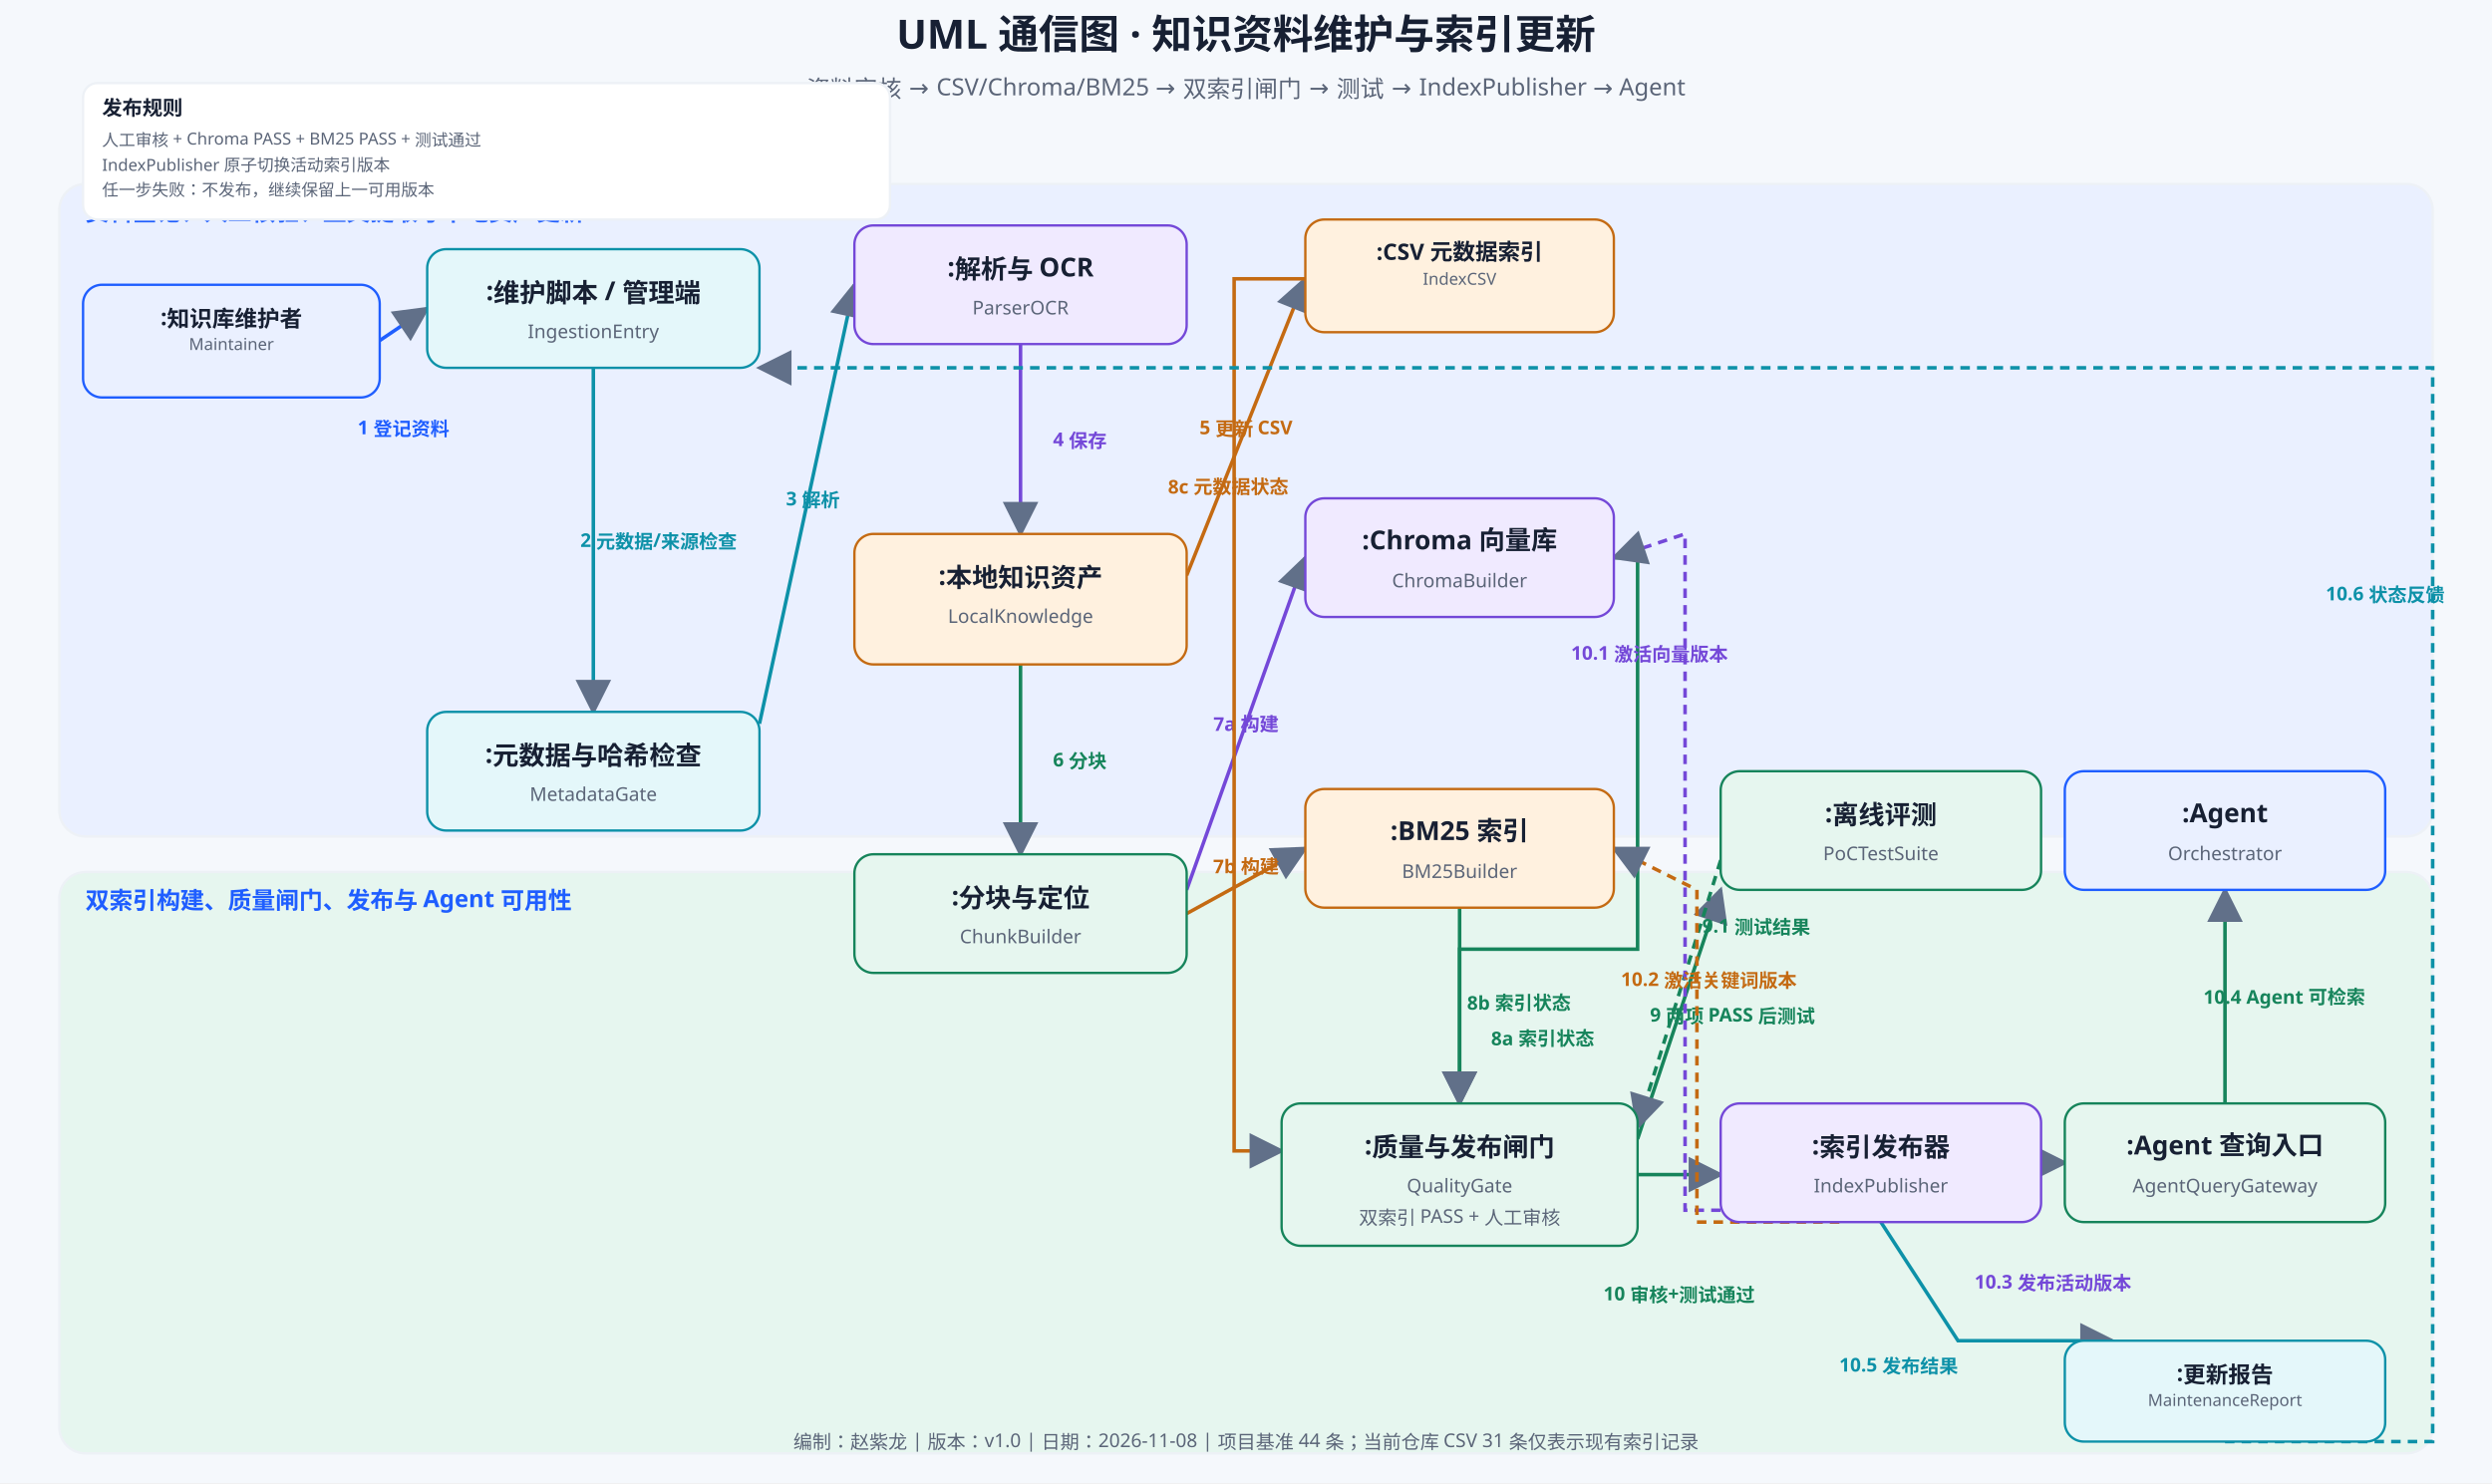
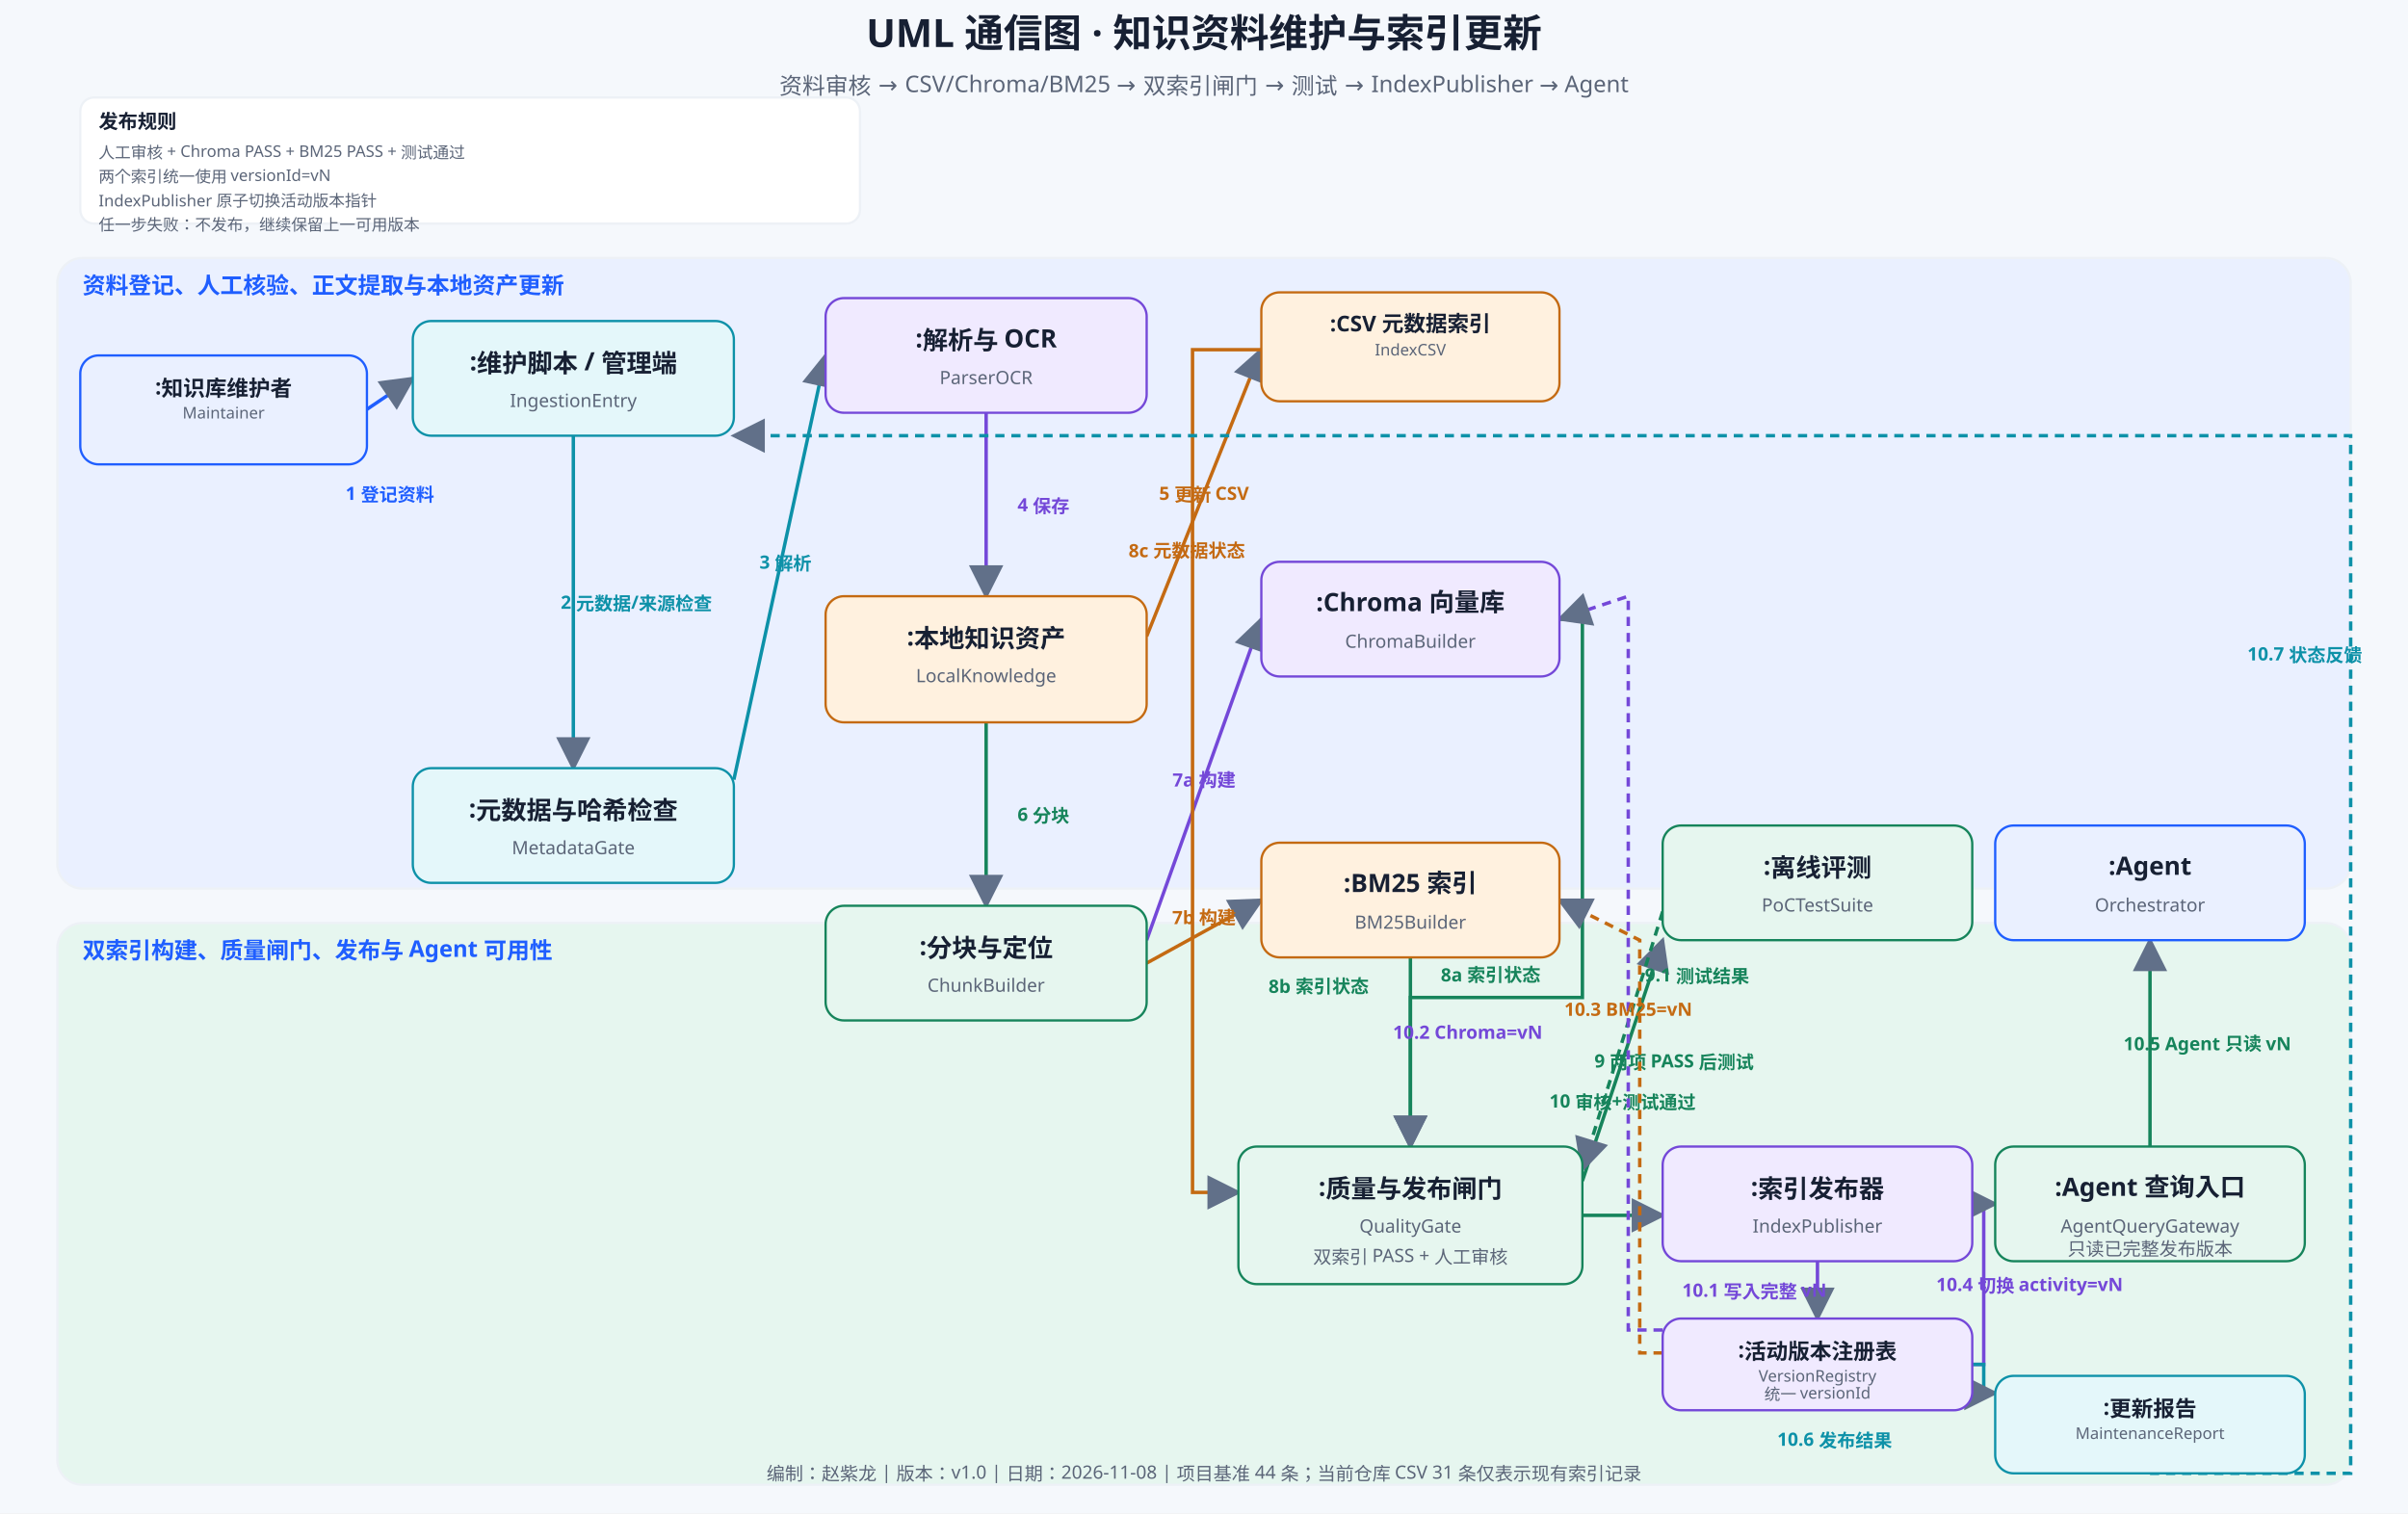
- <svg xmlns="http://www.w3.org/2000/svg" width="2100" height="1250" viewBox="0 0 2100 1250">
+ <svg xmlns="http://www.w3.org/2000/svg" width="2100" height="1320" viewBox="0 0 2100 1320">
  <style>text{font-family:'Microsoft YaHei',sans-serif}</style>
  <defs>
    <marker id="arrow" markerWidth="10" markerHeight="10" refX="9" refY="5" orient="auto-start-reverse">
      <path d="M0 0 L10 5 L0 10 z" fill="#617089" />
    </marker>
  </defs>
-   <rect width="2100" height="1250" fill="#F5F8FC" />
-   <rect x="50" y="155" width="2000" height="550" rx="22" fill="#EAF0FF" stroke="#EDF1F6" stroke-width="2" />
-   <text x="72" y="186" font-size="20" font-weight="700" fill="#1F5EFF">资料登记、人工核验、正文提取与本地资产更新</text>
-   <rect x="50" y="735" width="2000" height="490" rx="22" fill="#E6F6EF" stroke="#EDF1F6" stroke-width="2" />
-   <text x="72" y="766" font-size="20" font-weight="700" fill="#1F5EFF">双索引构建、质量闸门、发布与 Agent 可用性</text>
-   <polyline points="320,287 360,260" fill="none" stroke="#1F5EFF" stroke-width="3" marker-end="url(#arrow)" />
-   <text x="340" y="366" text-anchor="middle" font-size="16" font-weight="700" fill="#1F5EFF">1 登记资料</text>
-   <polyline points="500,310 500,600" fill="none" stroke="#0D91A8" stroke-width="3" marker-end="url(#arrow)" />
-   <text x="555" y="461" text-anchor="middle" font-size="16" font-weight="700" fill="#0D91A8">2 元数据/来源检查</text>
-   <polyline points="640,610 720,240" fill="none" stroke="#0D91A8" stroke-width="3" marker-end="url(#arrow)" />
-   <text x="685" y="426" text-anchor="middle" font-size="16" font-weight="700" fill="#0D91A8">3 解析</text>
-   <polyline points="860,290 860,450" fill="none" stroke="#7448D8" stroke-width="3" marker-end="url(#arrow)" />
-   <text x="910" y="376" text-anchor="middle" font-size="16" font-weight="700" fill="#7448D8">4 保存</text>
-   <polyline points="1000,485 1100,235" fill="none" stroke="#C46A12" stroke-width="3" marker-end="url(#arrow)" />
-   <text x="1050" y="366" text-anchor="middle" font-size="16" font-weight="700" fill="#C46A12">5 更新 CSV</text>
-   <polyline points="860,560 860,720" fill="none" stroke="#16845B" stroke-width="3" marker-end="url(#arrow)" />
-   <text x="910" y="646" text-anchor="middle" font-size="16" font-weight="700" fill="#16845B">6 分块</text>
-   <polyline points="1000,750 1100,470" fill="none" stroke="#7448D8" stroke-width="3" marker-end="url(#arrow)" />
-   <text x="1050" y="616" text-anchor="middle" font-size="16" font-weight="700" fill="#7448D8">7a 构建</text>
-   <polyline points="1000,770 1100,715" fill="none" stroke="#C46A12" stroke-width="3" marker-end="url(#arrow)" />
-   <text x="1050" y="736" text-anchor="middle" font-size="16" font-weight="700" fill="#C46A12">7b 构建</text>
-   <polyline points="1360,470 1380,470 1380,800 1230,800 1230,930" fill="none" stroke="#16845B" stroke-width="3" marker-end="url(#arrow)" />
-   <text x="1300" y="881" text-anchor="middle" font-size="16" font-weight="700" fill="#16845B">8a 索引状态</text>
-   <polyline points="1230,765 1230,930" fill="none" stroke="#16845B" stroke-width="3" marker-end="url(#arrow)" />
-   <text x="1280" y="851" text-anchor="middle" font-size="16" font-weight="700" fill="#16845B">8b 索引状态</text>
-   <polyline points="1100,235 1040,235 1040,970 1080,970" fill="none" stroke="#C46A12" stroke-width="3" marker-end="url(#arrow)" />
-   <text x="1035" y="416" text-anchor="middle" font-size="16" font-weight="700" fill="#C46A12">8c 元数据状态</text>
-   <polyline points="1380,960 1450,750" fill="none" stroke="#16845B" stroke-width="3" marker-end="url(#arrow)" />
-   <text x="1460" y="861" text-anchor="middle" font-size="16" font-weight="700" fill="#16845B">9 两项 PASS 后测试</text>
-   <polyline points="1450,725 1380,950" fill="none" stroke="#16845B" stroke-width="3" stroke-dasharray="8 6" marker-end="url(#arrow)" />
-   <text x="1480" y="786" text-anchor="middle" font-size="16" font-weight="700" fill="#16845B">9.1 测试结果</text>
-   <polyline points="1380,990 1450,990" fill="none" stroke="#16845B" stroke-width="3" marker-end="url(#arrow)" />
-   <text x="1415" y="1096" text-anchor="middle" font-size="16" font-weight="700" fill="#16845B">10 审核+测试通过</text>
-   <polyline points="1450,1020 1420,1020 1420,450 1360,470" fill="none" stroke="#7448D8" stroke-width="3" stroke-dasharray="8 6" marker-end="url(#arrow)" />
-   <text x="1390" y="556" text-anchor="middle" font-size="16" font-weight="700" fill="#7448D8">10.1 激活向量版本</text>
-   <polyline points="1550,1030 1430,1030 1430,750 1360,715" fill="none" stroke="#C46A12" stroke-width="3" stroke-dasharray="8 6" marker-end="url(#arrow)" />
-   <text x="1440" y="831" text-anchor="middle" font-size="16" font-weight="700" fill="#C46A12">10.2 激活关键词版本</text>
-   <polyline points="1720,980 1740,980" fill="none" stroke="#7448D8" stroke-width="3" marker-end="url(#arrow)" />
-   <text x="1730" y="1086" text-anchor="middle" font-size="16" font-weight="700" fill="#7448D8">10.3 发布活动版本</text>
-   <polyline points="1875,930 1875,750" fill="none" stroke="#16845B" stroke-width="3" marker-end="url(#arrow)" />
-   <text x="1925" y="846" text-anchor="middle" font-size="16" font-weight="700" fill="#16845B">10.4 Agent 可检索</text>
-   <polyline points="1585,1030 1650,1130 1780,1130" fill="none" stroke="#0D91A8" stroke-width="3" marker-end="url(#arrow)" />
-   <text x="1600" y="1156" text-anchor="middle" font-size="16" font-weight="700" fill="#0D91A8">10.5 发布结果</text>
-   <polyline points="1875,1215 2050,1215 2050,310 640,310" fill="none" stroke="#0D91A8" stroke-width="3" stroke-dasharray="8 6" marker-end="url(#arrow)" />
-   <text x="2010" y="506" text-anchor="middle" font-size="16" font-weight="700" fill="#0D91A8">10.6 状态反馈</text>
-   <rect x="70" y="240" width="250" height="95" rx="16" fill="#EAF0FF" stroke="#1F5EFF" stroke-width="2" />
-   <text x="195.0" y="274" text-anchor="middle" font-size="19" font-weight="700" fill="#172033">:知识库维护者</text>
-   <text x="195.0" y="295" text-anchor="middle" font-size="14" fill="#5B6578">Maintainer</text>
-   <rect x="360" y="210" width="280" height="100" rx="16" fill="#E4F7FA" stroke="#0D91A8" stroke-width="2" />
-   <text x="500.0" y="253" text-anchor="middle" font-size="22" font-weight="700" fill="#172033">:维护脚本 / 管理端</text>
-   <text x="500.0" y="285" text-anchor="middle" font-size="16" fill="#5B6578">IngestionEntry</text>
-   <rect x="360" y="600" width="280" height="100" rx="16" fill="#E4F7FA" stroke="#0D91A8" stroke-width="2" />
-   <text x="500.0" y="643" text-anchor="middle" font-size="22" font-weight="700" fill="#172033">:元数据与哈希检查</text>
-   <text x="500.0" y="675" text-anchor="middle" font-size="16" fill="#5B6578">MetadataGate</text>
-   <rect x="720" y="190" width="280" height="100" rx="16" fill="#F0EAFF" stroke="#7448D8" stroke-width="2" />
-   <text x="860.0" y="233" text-anchor="middle" font-size="22" font-weight="700" fill="#172033">:解析与 OCR</text>
-   <text x="860.0" y="265" text-anchor="middle" font-size="16" fill="#5B6578">ParserOCR</text>
-   <rect x="720" y="450" width="280" height="110" rx="16" fill="#FFF1DF" stroke="#C46A12" stroke-width="2" />
-   <text x="860.0" y="493" text-anchor="middle" font-size="22" font-weight="700" fill="#172033">:本地知识资产</text>
-   <text x="860.0" y="525" text-anchor="middle" font-size="16" fill="#5B6578">LocalKnowledge</text>
-   <rect x="720" y="720" width="280" height="100" rx="16" fill="#E6F6EF" stroke="#16845B" stroke-width="2" />
-   <text x="860.0" y="763" text-anchor="middle" font-size="22" font-weight="700" fill="#172033">:分块与定位</text>
-   <text x="860.0" y="795" text-anchor="middle" font-size="16" fill="#5B6578">ChunkBuilder</text>
-   <rect x="1100" y="185" width="260" height="95" rx="16" fill="#FFF1DF" stroke="#C46A12" stroke-width="2" />
-   <text x="1230.0" y="219" text-anchor="middle" font-size="19" font-weight="700" fill="#172033">:CSV 元数据索引</text>
-   <text x="1230.0" y="240" text-anchor="middle" font-size="14" fill="#5B6578">IndexCSV</text>
-   <rect x="1100" y="420" width="260" height="100" rx="16" fill="#F0EAFF" stroke="#7448D8" stroke-width="2" />
-   <text x="1230.0" y="463" text-anchor="middle" font-size="22" font-weight="700" fill="#172033">:Chroma 向量库</text>
-   <text x="1230.0" y="495" text-anchor="middle" font-size="16" fill="#5B6578">ChromaBuilder</text>
-   <rect x="1100" y="665" width="260" height="100" rx="16" fill="#FFF1DF" stroke="#C46A12" stroke-width="2" />
-   <text x="1230.0" y="708" text-anchor="middle" font-size="22" font-weight="700" fill="#172033">:BM25 索引</text>
-   <text x="1230.0" y="740" text-anchor="middle" font-size="16" fill="#5B6578">BM25Builder</text>
-   <rect x="1080" y="930" width="300" height="120" rx="16" fill="#E6F6EF" stroke="#16845B" stroke-width="2" />
-   <text x="1230.0" y="973" text-anchor="middle" font-size="22" font-weight="700" fill="#172033">:质量与发布闸门</text>
-   <text x="1230.0" y="1005" text-anchor="middle" font-size="16" fill="#5B6578">QualityGate</text>
-   <text x="1230.0" y="1032" text-anchor="middle" font-size="16" fill="#5B6578">双索引 PASS + 人工审核</text>
-   <rect x="1450" y="650" width="270" height="100" rx="16" fill="#E6F6EF" stroke="#16845B" stroke-width="2" />
-   <text x="1585.0" y="693" text-anchor="middle" font-size="22" font-weight="700" fill="#172033">:离线评测</text>
-   <text x="1585.0" y="725" text-anchor="middle" font-size="16" fill="#5B6578">PoCTestSuite</text>
-   <rect x="1450" y="930" width="270" height="100" rx="16" fill="#F0EAFF" stroke="#7448D8" stroke-width="2" />
-   <text x="1585.0" y="973" text-anchor="middle" font-size="22" font-weight="700" fill="#172033">:索引发布器</text>
-   <text x="1585.0" y="1005" text-anchor="middle" font-size="16" fill="#5B6578">IndexPublisher</text>
-   <rect x="1740" y="930" width="270" height="100" rx="16" fill="#E6F6EF" stroke="#16845B" stroke-width="2" />
-   <text x="1875.0" y="973" text-anchor="middle" font-size="22" font-weight="700" fill="#172033">:Agent 查询入口</text>
-   <text x="1875.0" y="1005" text-anchor="middle" font-size="16" fill="#5B6578">AgentQueryGateway</text>
-   <rect x="1740" y="650" width="270" height="100" rx="16" fill="#EAF0FF" stroke="#1F5EFF" stroke-width="2" />
-   <text x="1875.0" y="693" text-anchor="middle" font-size="22" font-weight="700" fill="#172033">:Agent</text>
-   <text x="1875.0" y="725" text-anchor="middle" font-size="16" fill="#5B6578">Orchestrator</text>
-   <rect x="1740" y="1130" width="270" height="85" rx="16" fill="#E4F7FA" stroke="#0D91A8" stroke-width="2" />
-   <text x="1875.0" y="1164" text-anchor="middle" font-size="19" font-weight="700" fill="#172033">:更新报告</text>
-   <text x="1875.0" y="1185" text-anchor="middle" font-size="14" fill="#5B6578">MaintenanceReport</text>
+   <rect width="2100" height="1320" fill="#F5F8FC" />
+   <rect x="50" y="225" width="2000" height="550" rx="22" fill="#EAF0FF" stroke="#EDF1F6" stroke-width="2" />
+   <text x="72" y="256" font-size="20" font-weight="700" fill="#1F5EFF">资料登记、人工核验、正文提取与本地资产更新</text>
+   <rect x="50" y="805" width="2000" height="490" rx="22" fill="#E6F6EF" stroke="#EDF1F6" stroke-width="2" />
+   <text x="72" y="836" font-size="20" font-weight="700" fill="#1F5EFF">双索引构建、质量闸门、发布与 Agent 可用性</text>
+   <polyline points="320,357 360,330" fill="none" stroke="#1F5EFF" stroke-width="3" marker-end="url(#arrow)" />
+   <text x="340" y="436" text-anchor="middle" font-size="16" font-weight="700" fill="#1F5EFF">1 登记资料</text>
+   <polyline points="500,380 500,670" fill="none" stroke="#0D91A8" stroke-width="3" marker-end="url(#arrow)" />
+   <text x="555" y="531" text-anchor="middle" font-size="16" font-weight="700" fill="#0D91A8">2 元数据/来源检查</text>
+   <polyline points="640,680 720,310" fill="none" stroke="#0D91A8" stroke-width="3" marker-end="url(#arrow)" />
+   <text x="685" y="496" text-anchor="middle" font-size="16" font-weight="700" fill="#0D91A8">3 解析</text>
+   <polyline points="860,360 860,520" fill="none" stroke="#7448D8" stroke-width="3" marker-end="url(#arrow)" />
+   <text x="910" y="446" text-anchor="middle" font-size="16" font-weight="700" fill="#7448D8">4 保存</text>
+   <polyline points="1000,555 1100,305" fill="none" stroke="#C46A12" stroke-width="3" marker-end="url(#arrow)" />
+   <text x="1050" y="436" text-anchor="middle" font-size="16" font-weight="700" fill="#C46A12">5 更新 CSV</text>
+   <polyline points="860,630 860,790" fill="none" stroke="#16845B" stroke-width="3" marker-end="url(#arrow)" />
+   <text x="910" y="716" text-anchor="middle" font-size="16" font-weight="700" fill="#16845B">6 分块</text>
+   <polyline points="1000,820 1100,540" fill="none" stroke="#7448D8" stroke-width="3" marker-end="url(#arrow)" />
+   <text x="1050" y="686" text-anchor="middle" font-size="16" font-weight="700" fill="#7448D8">7a 构建</text>
+   <polyline points="1000,840 1100,785" fill="none" stroke="#C46A12" stroke-width="3" marker-end="url(#arrow)" />
+   <text x="1050" y="806" text-anchor="middle" font-size="16" font-weight="700" fill="#C46A12">7b 构建</text>
+   <polyline points="1360,540 1380,540 1380,870 1230,870 1230,1000" fill="none" stroke="#16845B" stroke-width="3" marker-end="url(#arrow)" />
+   <text x="1300" y="856" text-anchor="middle" font-size="16" font-weight="700" fill="#16845B">8a 索引状态</text>
+   <polyline points="1230,835 1230,1000" fill="none" stroke="#16845B" stroke-width="3" marker-end="url(#arrow)" />
+   <text x="1150" y="866" text-anchor="middle" font-size="16" font-weight="700" fill="#16845B">8b 索引状态</text>
+   <polyline points="1100,305 1040,305 1040,1040 1080,1040" fill="none" stroke="#C46A12" stroke-width="3" marker-end="url(#arrow)" />
+   <text x="1035" y="486" text-anchor="middle" font-size="16" font-weight="700" fill="#C46A12">8c 元数据状态</text>
+   <polyline points="1380,1030 1450,820" fill="none" stroke="#16845B" stroke-width="3" marker-end="url(#arrow)" />
+   <text x="1460" y="931" text-anchor="middle" font-size="16" font-weight="700" fill="#16845B">9 两项 PASS 后测试</text>
+   <polyline points="1450,795 1380,1020" fill="none" stroke="#16845B" stroke-width="3" stroke-dasharray="8 6" marker-end="url(#arrow)" />
+   <text x="1480" y="856" text-anchor="middle" font-size="16" font-weight="700" fill="#16845B">9.1 测试结果</text>
+   <polyline points="1380,1060 1450,1060" fill="none" stroke="#16845B" stroke-width="3" marker-end="url(#arrow)" />
+   <text x="1415" y="966" text-anchor="middle" font-size="16" font-weight="700" fill="#16845B">10 审核+测试通过</text>
+   <polyline points="1585,1100 1585,1150" fill="none" stroke="#7448D8" stroke-width="3" marker-end="url(#arrow)" />
+   <text x="1530" y="1131" text-anchor="middle" font-size="16" font-weight="700" fill="#7448D8">10.1 写入完整 vN</text>
+   <polyline points="1450,1160 1420,1160 1420,520 1360,540" fill="none" stroke="#7448D8" stroke-width="3" stroke-dasharray="8 6" marker-end="url(#arrow)" />
+   <text x="1280" y="906" text-anchor="middle" font-size="16" font-weight="700" fill="#7448D8">10.2 Chroma=vN</text>
+   <polyline points="1450,1180 1430,1180 1430,820 1360,785" fill="none" stroke="#C46A12" stroke-width="3" stroke-dasharray="8 6" marker-end="url(#arrow)" />
+   <text x="1420" y="886" text-anchor="middle" font-size="16" font-weight="700" fill="#C46A12">10.3 BM25=vN</text>
+   <polyline points="1720,1190 1730,1190 1730,1050 1740,1050" fill="none" stroke="#7448D8" stroke-width="3" marker-end="url(#arrow)" />
+   <text x="1770" y="1126" text-anchor="middle" font-size="16" font-weight="700" fill="#7448D8">10.4 切换 activity=vN</text>
+   <polyline points="1875,1000 1875,820" fill="none" stroke="#16845B" stroke-width="3" marker-end="url(#arrow)" />
+   <text x="1925" y="916" text-anchor="middle" font-size="16" font-weight="700" fill="#16845B">10.5 Agent 只读 vN</text>
+   <polyline points="1720,1190 1730,1190 1730,1215 1740,1215" fill="none" stroke="#0D91A8" stroke-width="3" marker-end="url(#arrow)" />
+   <text x="1600" y="1261" text-anchor="middle" font-size="16" font-weight="700" fill="#0D91A8">10.6 发布结果</text>
+   <polyline points="1875,1285 2050,1285 2050,380 640,380" fill="none" stroke="#0D91A8" stroke-width="3" stroke-dasharray="8 6" marker-end="url(#arrow)" />
+   <text x="2010" y="576" text-anchor="middle" font-size="16" font-weight="700" fill="#0D91A8">10.7 状态反馈</text>
+   <rect x="70" y="310" width="250" height="95" rx="16" fill="#EAF0FF" stroke="#1F5EFF" stroke-width="2" />
+   <text x="195.0" y="344" text-anchor="middle" font-size="19" font-weight="700" fill="#172033">:知识库维护者</text>
+   <text x="195.0" y="365" text-anchor="middle" font-size="14" fill="#5B6578">Maintainer</text>
+   <rect x="360" y="280" width="280" height="100" rx="16" fill="#E4F7FA" stroke="#0D91A8" stroke-width="2" />
+   <text x="500.0" y="323" text-anchor="middle" font-size="22" font-weight="700" fill="#172033">:维护脚本 / 管理端</text>
+   <text x="500.0" y="355" text-anchor="middle" font-size="16" fill="#5B6578">IngestionEntry</text>
+   <rect x="360" y="670" width="280" height="100" rx="16" fill="#E4F7FA" stroke="#0D91A8" stroke-width="2" />
+   <text x="500.0" y="713" text-anchor="middle" font-size="22" font-weight="700" fill="#172033">:元数据与哈希检查</text>
+   <text x="500.0" y="745" text-anchor="middle" font-size="16" fill="#5B6578">MetadataGate</text>
+   <rect x="720" y="260" width="280" height="100" rx="16" fill="#F0EAFF" stroke="#7448D8" stroke-width="2" />
+   <text x="860.0" y="303" text-anchor="middle" font-size="22" font-weight="700" fill="#172033">:解析与 OCR</text>
+   <text x="860.0" y="335" text-anchor="middle" font-size="16" fill="#5B6578">ParserOCR</text>
+   <rect x="720" y="520" width="280" height="110" rx="16" fill="#FFF1DF" stroke="#C46A12" stroke-width="2" />
+   <text x="860.0" y="563" text-anchor="middle" font-size="22" font-weight="700" fill="#172033">:本地知识资产</text>
+   <text x="860.0" y="595" text-anchor="middle" font-size="16" fill="#5B6578">LocalKnowledge</text>
+   <rect x="720" y="790" width="280" height="100" rx="16" fill="#E6F6EF" stroke="#16845B" stroke-width="2" />
+   <text x="860.0" y="833" text-anchor="middle" font-size="22" font-weight="700" fill="#172033">:分块与定位</text>
+   <text x="860.0" y="865" text-anchor="middle" font-size="16" fill="#5B6578">ChunkBuilder</text>
+   <rect x="1100" y="255" width="260" height="95" rx="16" fill="#FFF1DF" stroke="#C46A12" stroke-width="2" />
+   <text x="1230.0" y="289" text-anchor="middle" font-size="19" font-weight="700" fill="#172033">:CSV 元数据索引</text>
+   <text x="1230.0" y="310" text-anchor="middle" font-size="14" fill="#5B6578">IndexCSV</text>
+   <rect x="1100" y="490" width="260" height="100" rx="16" fill="#F0EAFF" stroke="#7448D8" stroke-width="2" />
+   <text x="1230.0" y="533" text-anchor="middle" font-size="22" font-weight="700" fill="#172033">:Chroma 向量库</text>
+   <text x="1230.0" y="565" text-anchor="middle" font-size="16" fill="#5B6578">ChromaBuilder</text>
+   <rect x="1100" y="735" width="260" height="100" rx="16" fill="#FFF1DF" stroke="#C46A12" stroke-width="2" />
+   <text x="1230.0" y="778" text-anchor="middle" font-size="22" font-weight="700" fill="#172033">:BM25 索引</text>
+   <text x="1230.0" y="810" text-anchor="middle" font-size="16" fill="#5B6578">BM25Builder</text>
+   <rect x="1080" y="1000" width="300" height="120" rx="16" fill="#E6F6EF" stroke="#16845B" stroke-width="2" />
+   <text x="1230.0" y="1043" text-anchor="middle" font-size="22" font-weight="700" fill="#172033">:质量与发布闸门</text>
+   <text x="1230.0" y="1075" text-anchor="middle" font-size="16" fill="#5B6578">QualityGate</text>
+   <text x="1230.0" y="1102" text-anchor="middle" font-size="16" fill="#5B6578">双索引 PASS + 人工审核</text>
+   <rect x="1450" y="720" width="270" height="100" rx="16" fill="#E6F6EF" stroke="#16845B" stroke-width="2" />
+   <text x="1585.0" y="763" text-anchor="middle" font-size="22" font-weight="700" fill="#172033">:离线评测</text>
+   <text x="1585.0" y="795" text-anchor="middle" font-size="16" fill="#5B6578">PoCTestSuite</text>
+   <rect x="1450" y="1000" width="270" height="100" rx="16" fill="#F0EAFF" stroke="#7448D8" stroke-width="2" />
+   <text x="1585.0" y="1043" text-anchor="middle" font-size="22" font-weight="700" fill="#172033">:索引发布器</text>
+   <text x="1585.0" y="1075" text-anchor="middle" font-size="16" fill="#5B6578">IndexPublisher</text>
+   <rect x="1450" y="1150" width="270" height="80" rx="16" fill="#F0EAFF" stroke="#7448D8" stroke-width="2" />
+   <text x="1585.0" y="1184" text-anchor="middle" font-size="19" font-weight="700" fill="#172033">:活动版本注册表</text>
+   <text x="1585.0" y="1205" text-anchor="middle" font-size="14" fill="#5B6578">VersionRegistry</text>
+   <text x="1585.0" y="1221" text-anchor="middle" font-size="14" fill="#5B6578">统一 versionId</text>
+   <rect x="1740" y="1000" width="270" height="100" rx="16" fill="#E6F6EF" stroke="#16845B" stroke-width="2" />
+   <text x="1875.0" y="1043" text-anchor="middle" font-size="22" font-weight="700" fill="#172033">:Agent 查询入口</text>
+   <text x="1875.0" y="1075" text-anchor="middle" font-size="16" fill="#5B6578">AgentQueryGateway</text>
+   <text x="1875.0" y="1095" text-anchor="middle" font-size="16" fill="#5B6578">只读已完整发布版本</text>
+   <rect x="1740" y="720" width="270" height="100" rx="16" fill="#EAF0FF" stroke="#1F5EFF" stroke-width="2" />
+   <text x="1875.0" y="763" text-anchor="middle" font-size="22" font-weight="700" fill="#172033">:Agent</text>
+   <text x="1875.0" y="795" text-anchor="middle" font-size="16" fill="#5B6578">Orchestrator</text>
+   <rect x="1740" y="1200" width="270" height="85" rx="16" fill="#E4F7FA" stroke="#0D91A8" stroke-width="2" />
+   <text x="1875.0" y="1234" text-anchor="middle" font-size="19" font-weight="700" fill="#172033">:更新报告</text>
+   <text x="1875.0" y="1255" text-anchor="middle" font-size="14" fill="#5B6578">MaintenanceReport</text>
  <text x="1050" y="41" text-anchor="middle" font-size="34" font-weight="700" fill="#172033">UML 通信图 · 知识资料维护与索引更新</text>
  <text x="1050" y="82" text-anchor="middle" font-size="20" font-weight="400" fill="#5B6578">资料审核 → CSV/Chroma/BM25 → 双索引闸门 → 测试 → IndexPublisher → Agent</text>
-   <text x="1050" y="1221" text-anchor="middle" font-size="16" font-weight="400" fill="#5B6578">编制：赵紫龙  |  版本：v1.0  |  日期：2026-11-08  |  项目基准 44 条；当前仓库 CSV 31 条仅表示现有索引记录</text>
-   <rect x="70" y="70" width="680" height="115" rx="12" fill="#FFFFFF" stroke="#EDF1F6" stroke-width="2" />
-   <text x="86" y="97" font-size="17" font-weight="700" fill="#172033">发布规则</text>
-   <text x="86" y="123" font-size="14" fill="#5B6578">人工审核 + Chroma PASS + BM25 PASS + 测试通过</text>
-   <text x="86" y="144" font-size="14" fill="#5B6578">IndexPublisher 原子切换活动索引版本</text>
-   <text x="86" y="165" font-size="14" fill="#5B6578">任一步失败：不发布，继续保留上一可用版本</text>
+   <text x="1050" y="1291" text-anchor="middle" font-size="16" font-weight="400" fill="#5B6578">编制：赵紫龙  |  版本：v1.0  |  日期：2026-11-08  |  项目基准 44 条；当前仓库 CSV 31 条仅表示现有索引记录</text>
+   <rect x="70" y="85" width="680" height="110" rx="12" fill="#FFFFFF" stroke="#EDF1F6" stroke-width="2" />
+   <text x="86" y="112" font-size="17" font-weight="700" fill="#172033">发布规则</text>
+   <text x="86" y="138" font-size="14" fill="#5B6578">人工审核 + Chroma PASS + BM25 PASS + 测试通过</text>
+   <text x="86" y="159" font-size="14" fill="#5B6578">两个索引统一使用 versionId=vN</text>
+   <text x="86" y="180" font-size="14" fill="#5B6578">IndexPublisher 原子切换活动版本指针</text>
+   <text x="86" y="201" font-size="14" fill="#5B6578">任一步失败：不发布，继续保留上一可用版本</text>
</svg>
